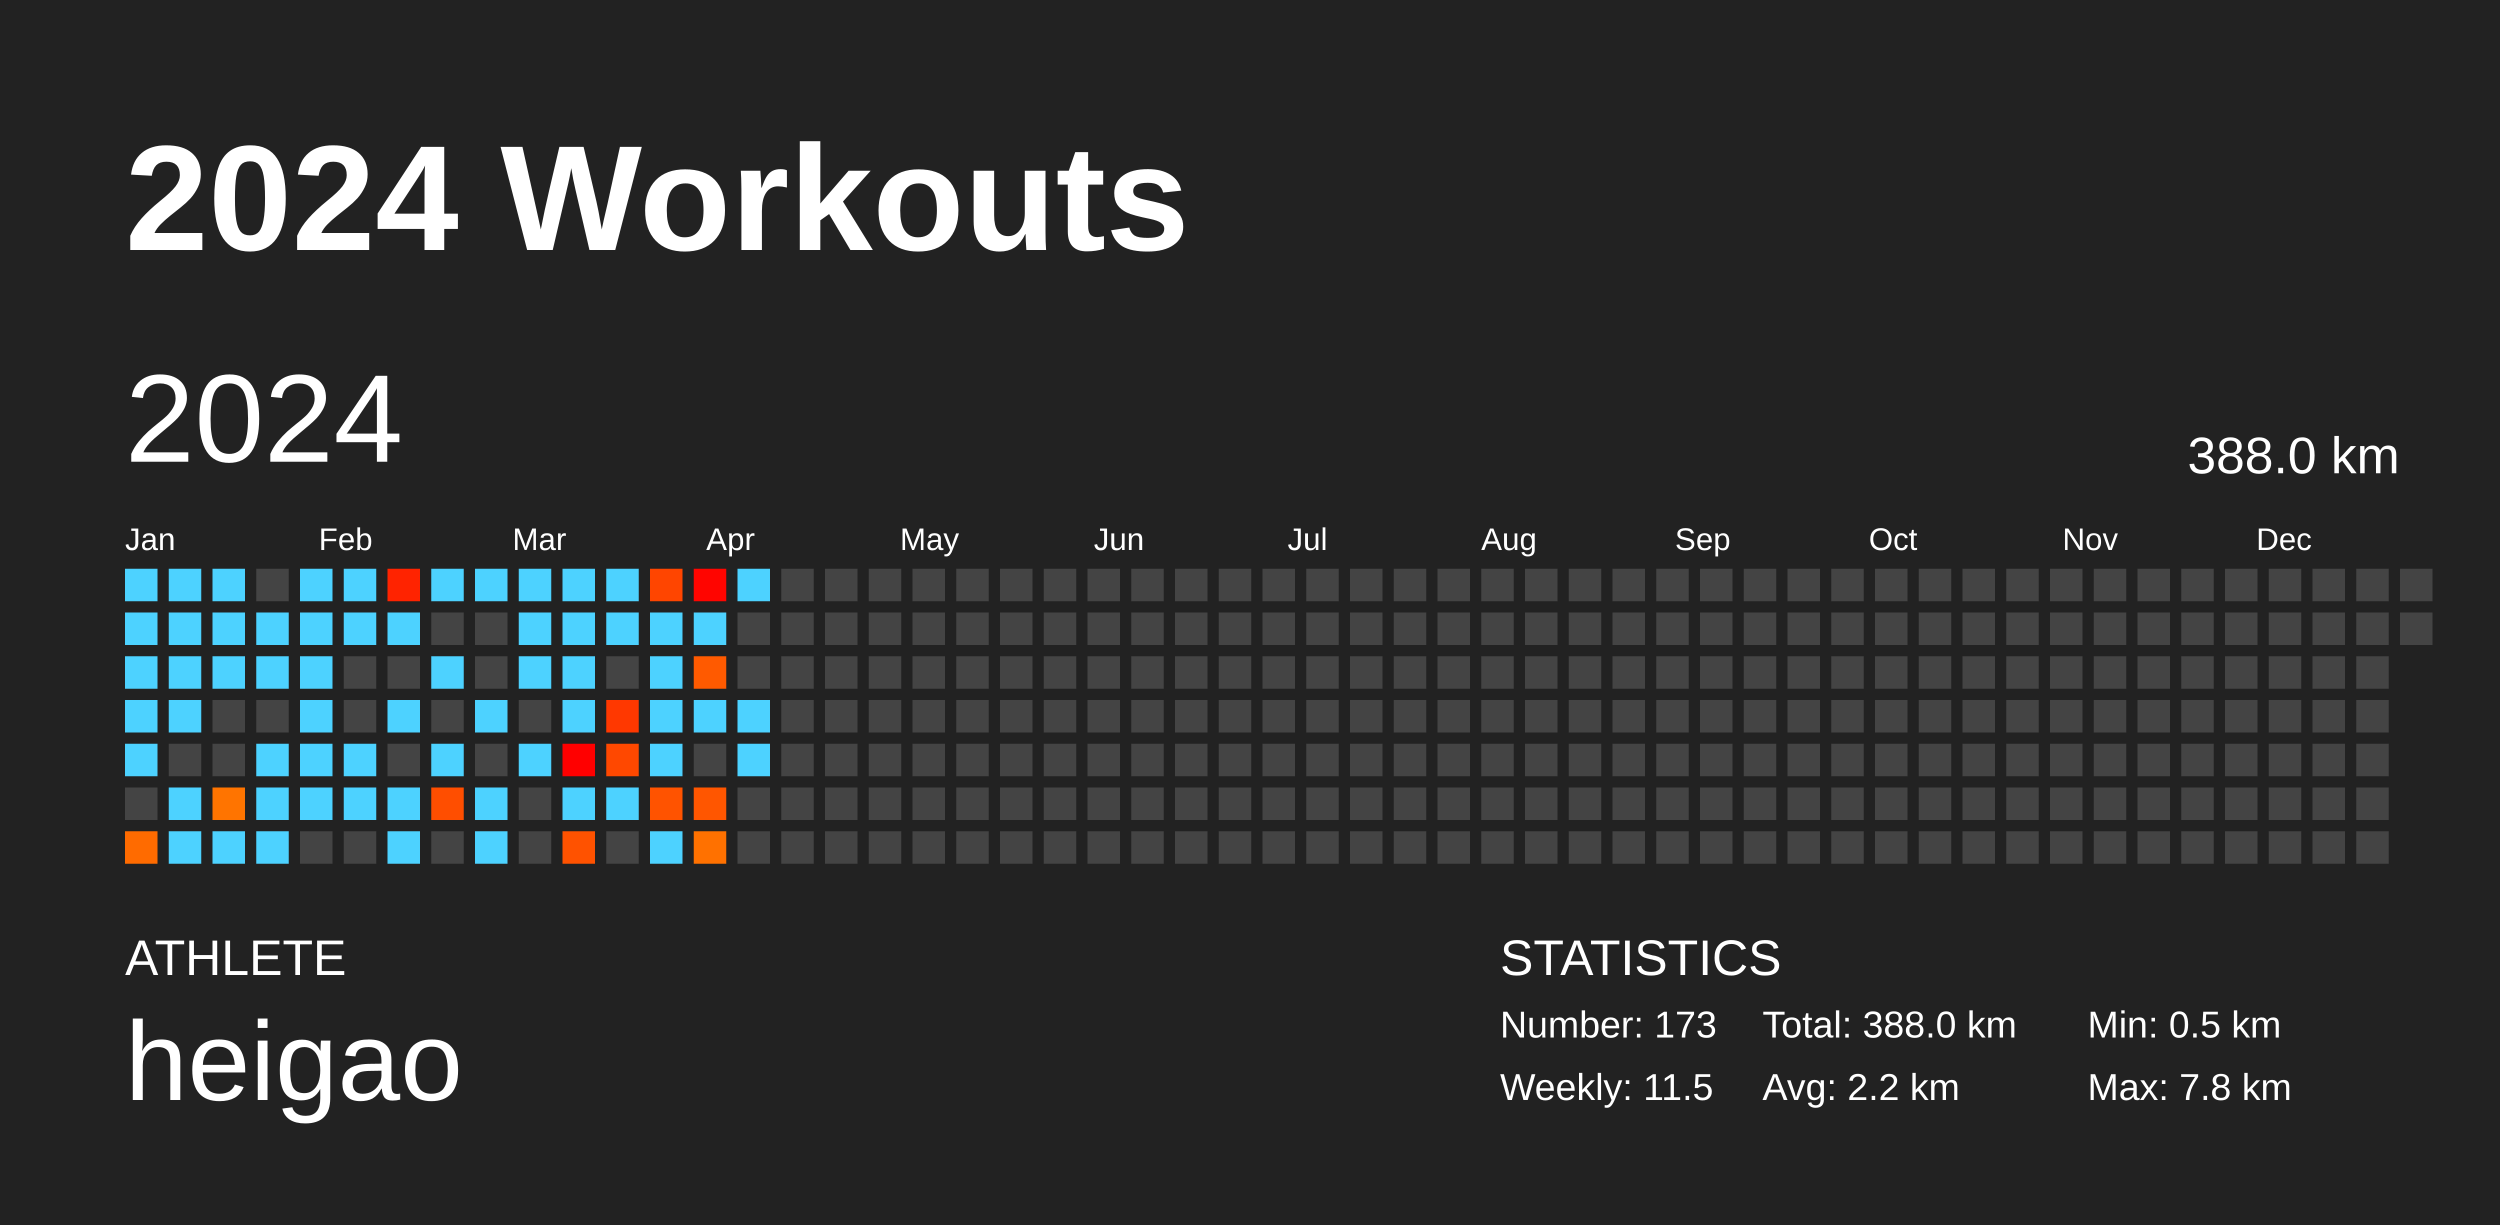
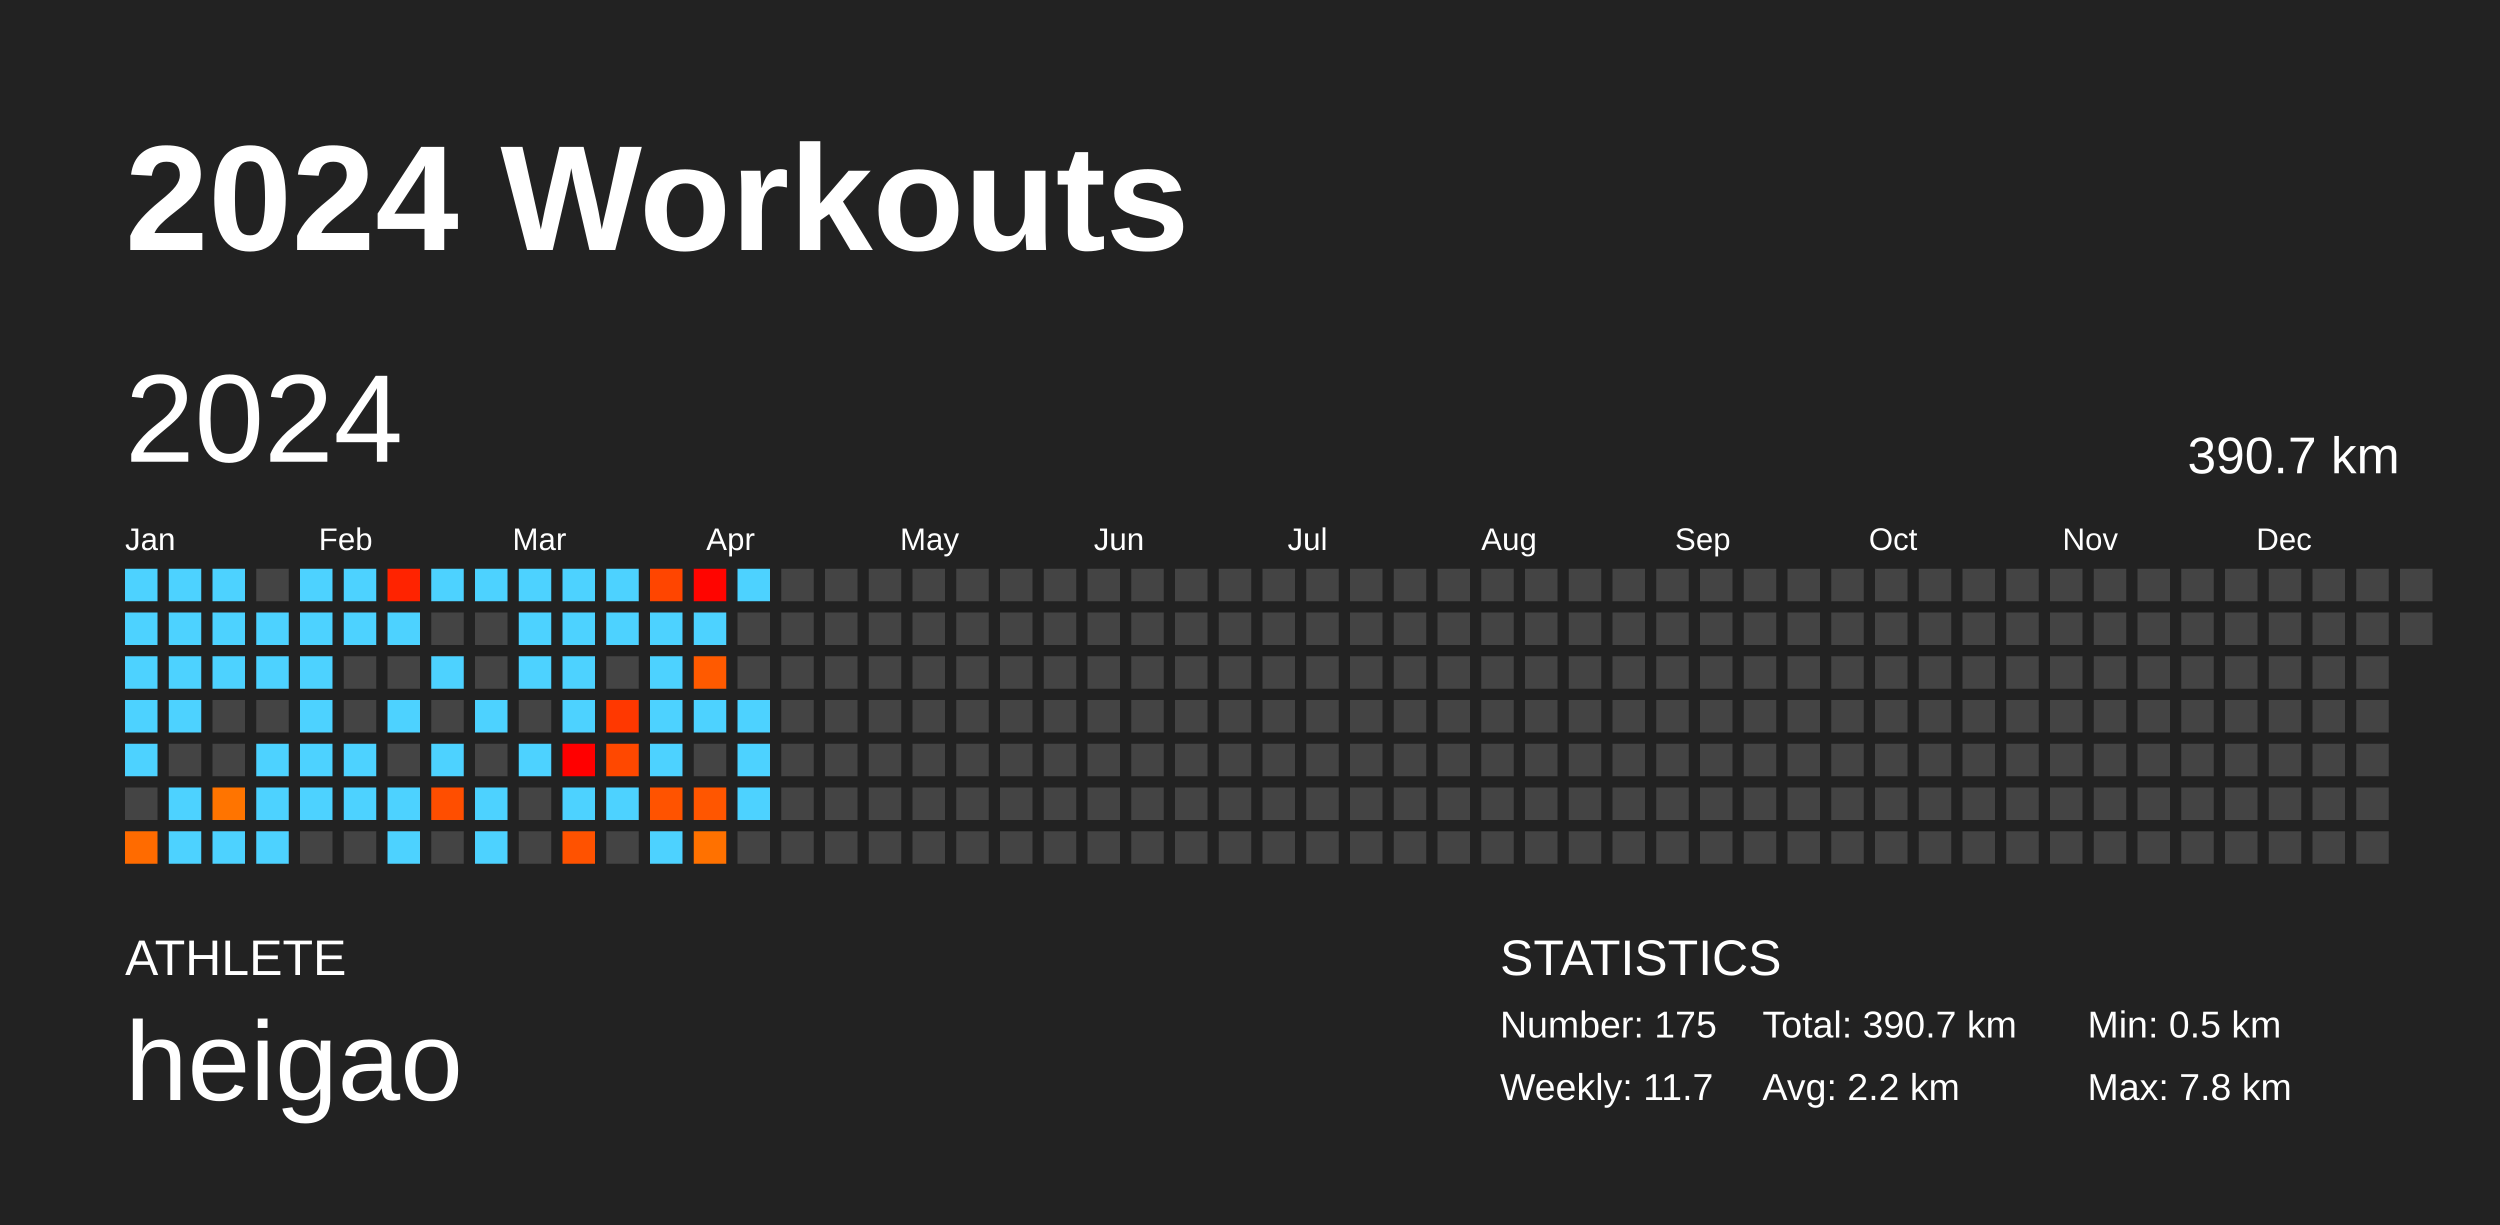
<svg xmlns="http://www.w3.org/2000/svg" baseProfile="full" height="98mm" version="1.1" viewBox="0,0,200,98" width="200mm">
  <defs />
  <rect fill="#222222" height="98" width="200" x="0" y="0" />
  <text fill="#FFFFFF" style="font-size:12px; font-family:Arial; font-weight:bold;" x="10" y="20">2024 Workouts</text>
  <text fill="#FFFFFF" style="font-size:4px; font-family:Arial" x="10" y="78">ATHLETE</text>
  <text fill="#FFFFFF" style="font-size:9px; font-family:Arial" x="10" y="88">heigao</text>
  <text fill="#FFFFFF" style="font-size:4px; font-family:Arial" x="120" y="78">STATISTICS</text>
-   <text fill="#FFFFFF" style="font-size:3px; font-family:Arial" x="120" y="83">Number: 173</text>
-   <text fill="#FFFFFF" style="font-size:3px; font-family:Arial" x="120" y="88">Weekly: 11.5</text>
-   <text fill="#FFFFFF" style="font-size:3px; font-family:Arial" x="141" y="83">Total: 388.0 km</text>
+   <text fill="#FFFFFF" style="font-size:3px; font-family:Arial" x="120" y="83">Number: 175</text>
+   <text fill="#FFFFFF" style="font-size:3px; font-family:Arial" x="120" y="88">Weekly: 11.7</text>
+   <text fill="#FFFFFF" style="font-size:3px; font-family:Arial" x="141" y="83">Total: 390.7 km</text>
  <text fill="#FFFFFF" style="font-size:3px; font-family:Arial" x="141" y="88">Avg: 2.2 km</text>
  <text fill="#FFFFFF" style="font-size:3px; font-family:Arial" x="167" y="83">Min: 0.5 km</text>
  <text fill="#FFFFFF" style="font-size:3px; font-family:Arial" x="167" y="88">Max: 7.8 km</text>
  <text dominant-baseline="hanging" fill="#FFFFFF" style="font-size:10.0px; font-family:Arial;" x="10" y="30">2024</text>
-   <text dominant-baseline="hanging" fill="#FFFFFF" style="font-size:4.125px; font-family:Arial;" x="175" y="35">388.0 km</text>
+   <text dominant-baseline="hanging" fill="#FFFFFF" style="font-size:4.125px; font-family:Arial;" x="175" y="35">390.7 km</text>
  <text fill="#FFFFFF" style="font-size:2.5px; font-family:Arial" x="10.0" y="44">Jan</text>
  <text fill="#FFFFFF" style="font-size:2.5px; font-family:Arial" x="25.5" y="44">Feb</text>
  <text fill="#FFFFFF" style="font-size:2.5px; font-family:Arial" x="41.0" y="44">Mar</text>
  <text fill="#FFFFFF" style="font-size:2.5px; font-family:Arial" x="56.5" y="44">Apr</text>
  <text fill="#FFFFFF" style="font-size:2.5px; font-family:Arial" x="72.0" y="44">May</text>
  <text fill="#FFFFFF" style="font-size:2.5px; font-family:Arial" x="87.5" y="44">Jun</text>
  <text fill="#FFFFFF" style="font-size:2.5px; font-family:Arial" x="103.0" y="44">Jul</text>
  <text fill="#FFFFFF" style="font-size:2.5px; font-family:Arial" x="118.5" y="44">Aug</text>
  <text fill="#FFFFFF" style="font-size:2.5px; font-family:Arial" x="134.0" y="44">Sep</text>
  <text fill="#FFFFFF" style="font-size:2.5px; font-family:Arial" x="149.5" y="44">Oct</text>
  <text fill="#FFFFFF" style="font-size:2.5px; font-family:Arial" x="165.0" y="44">Nov</text>
  <text fill="#FFFFFF" style="font-size:2.5px; font-family:Arial" x="180.5" y="44">Dec</text>
  <rect fill="#4dd2ff" height="2.6" width="2.6" x="10.0" y="45.5" />
  <rect fill="#4dd2ff" height="2.6" width="2.6" x="10.0" y="49.0" />
  <rect fill="#4dd2ff" height="2.6" width="2.6" x="10.0" y="52.5" />
  <rect fill="#4dd2ff" height="2.6" width="2.6" x="10.0" y="56.0" />
  <rect fill="#4dd2ff" height="2.6" width="2.6" x="10.0" y="59.5" />
  <rect fill="#444444" height="2.6" width="2.6" x="10.0" y="63.0" />
  <rect fill="#ff6b00" height="2.6" width="2.6" x="10.0" y="66.5" />
  <rect fill="#4dd2ff" height="2.6" width="2.6" x="13.5" y="45.5" />
  <rect fill="#4dd2ff" height="2.6" width="2.6" x="13.5" y="49.0" />
  <rect fill="#4dd2ff" height="2.6" width="2.6" x="13.5" y="52.5" />
  <rect fill="#4dd2ff" height="2.6" width="2.6" x="13.5" y="56.0" />
  <rect fill="#444444" height="2.6" width="2.6" x="13.5" y="59.5" />
  <rect fill="#4dd2ff" height="2.6" width="2.6" x="13.5" y="63.0" />
  <rect fill="#4dd2ff" height="2.6" width="2.6" x="13.5" y="66.5" />
  <rect fill="#4dd2ff" height="2.6" width="2.6" x="17.0" y="45.5" />
  <rect fill="#4dd2ff" height="2.6" width="2.6" x="17.0" y="49.0" />
  <rect fill="#4dd2ff" height="2.6" width="2.6" x="17.0" y="52.5" />
  <rect fill="#444444" height="2.6" width="2.6" x="17.0" y="56.0" />
  <rect fill="#444444" height="2.6" width="2.6" x="17.0" y="59.5" />
  <rect fill="#ff7400" height="2.6" width="2.6" x="17.0" y="63.0" />
  <rect fill="#4dd2ff" height="2.6" width="2.6" x="17.0" y="66.5" />
  <rect fill="#444444" height="2.6" width="2.6" x="20.5" y="45.5" />
  <rect fill="#4dd2ff" height="2.6" width="2.6" x="20.5" y="49.0" />
  <rect fill="#4dd2ff" height="2.6" width="2.6" x="20.5" y="52.5" />
  <rect fill="#444444" height="2.6" width="2.6" x="20.5" y="56.0" />
  <rect fill="#4dd2ff" height="2.6" width="2.6" x="20.5" y="59.5" />
  <rect fill="#4dd2ff" height="2.6" width="2.6" x="20.5" y="63.0" />
  <rect fill="#4dd2ff" height="2.6" width="2.6" x="20.5" y="66.5" />
  <rect fill="#4dd2ff" height="2.6" width="2.6" x="24.0" y="45.5" />
  <rect fill="#4dd2ff" height="2.6" width="2.6" x="24.0" y="49.0" />
  <rect fill="#4dd2ff" height="2.6" width="2.6" x="24.0" y="52.5" />
  <rect fill="#4dd2ff" height="2.6" width="2.6" x="24.0" y="56.0" />
  <rect fill="#4dd2ff" height="2.6" width="2.6" x="24.0" y="59.5" />
  <rect fill="#4dd2ff" height="2.6" width="2.6" x="24.0" y="63.0" />
  <rect fill="#444444" height="2.6" width="2.6" x="24.0" y="66.5" />
  <rect fill="#4dd2ff" height="2.6" width="2.6" x="27.5" y="45.5" />
  <rect fill="#4dd2ff" height="2.6" width="2.6" x="27.5" y="49.0" />
  <rect fill="#444444" height="2.6" width="2.6" x="27.5" y="52.5" />
  <rect fill="#444444" height="2.6" width="2.6" x="27.5" y="56.0" />
  <rect fill="#4dd2ff" height="2.6" width="2.6" x="27.5" y="59.5" />
  <rect fill="#4dd2ff" height="2.6" width="2.6" x="27.5" y="63.0" />
  <rect fill="#444444" height="2.6" width="2.6" x="27.5" y="66.5" />
  <rect fill="#ff2300" height="2.6" width="2.6" x="31.0" y="45.5" />
  <rect fill="#4dd2ff" height="2.6" width="2.6" x="31.0" y="49.0" />
  <rect fill="#444444" height="2.6" width="2.6" x="31.0" y="52.5" />
  <rect fill="#4dd2ff" height="2.6" width="2.6" x="31.0" y="56.0" />
  <rect fill="#444444" height="2.6" width="2.6" x="31.0" y="59.5" />
  <rect fill="#4dd2ff" height="2.6" width="2.6" x="31.0" y="63.0" />
  <rect fill="#4dd2ff" height="2.6" width="2.6" x="31.0" y="66.5" />
  <rect fill="#4dd2ff" height="2.6" width="2.6" x="34.5" y="45.5" />
  <rect fill="#444444" height="2.6" width="2.6" x="34.5" y="49.0" />
  <rect fill="#4dd2ff" height="2.6" width="2.6" x="34.5" y="52.5" />
  <rect fill="#444444" height="2.6" width="2.6" x="34.5" y="56.0" />
  <rect fill="#4dd2ff" height="2.6" width="2.6" x="34.5" y="59.5" />
  <rect fill="#ff4e00" height="2.6" width="2.6" x="34.5" y="63.0" />
  <rect fill="#444444" height="2.6" width="2.6" x="34.5" y="66.5" />
  <rect fill="#4dd2ff" height="2.6" width="2.6" x="38.0" y="45.5" />
  <rect fill="#444444" height="2.6" width="2.6" x="38.0" y="49.0" />
  <rect fill="#444444" height="2.6" width="2.6" x="38.0" y="52.5" />
  <rect fill="#4dd2ff" height="2.6" width="2.6" x="38.0" y="56.0" />
  <rect fill="#444444" height="2.6" width="2.6" x="38.0" y="59.5" />
  <rect fill="#4dd2ff" height="2.6" width="2.6" x="38.0" y="63.0" />
  <rect fill="#4dd2ff" height="2.6" width="2.6" x="38.0" y="66.5" />
  <rect fill="#4dd2ff" height="2.6" width="2.6" x="41.5" y="45.5" />
  <rect fill="#4dd2ff" height="2.6" width="2.6" x="41.5" y="49.0" />
  <rect fill="#4dd2ff" height="2.6" width="2.6" x="41.5" y="52.5" />
  <rect fill="#444444" height="2.6" width="2.6" x="41.5" y="56.0" />
  <rect fill="#4dd2ff" height="2.6" width="2.6" x="41.5" y="59.5" />
  <rect fill="#444444" height="2.6" width="2.6" x="41.5" y="63.0" />
  <rect fill="#444444" height="2.6" width="2.6" x="41.5" y="66.5" />
  <rect fill="#4dd2ff" height="2.6" width="2.6" x="45.0" y="45.5" />
  <rect fill="#4dd2ff" height="2.6" width="2.6" x="45.0" y="49.0" />
  <rect fill="#4dd2ff" height="2.6" width="2.6" x="45.0" y="52.5" />
  <rect fill="#4dd2ff" height="2.6" width="2.6" x="45.0" y="56.0" />
  <rect fill="#ff0000" height="2.6" width="2.6" x="45.0" y="59.5" />
  <rect fill="#4dd2ff" height="2.6" width="2.6" x="45.0" y="63.0" />
  <rect fill="#ff5200" height="2.6" width="2.6" x="45.0" y="66.5" />
  <rect fill="#4dd2ff" height="2.6" width="2.6" x="48.5" y="45.5" />
  <rect fill="#4dd2ff" height="2.6" width="2.6" x="48.5" y="49.0" />
  <rect fill="#444444" height="2.6" width="2.6" x="48.5" y="52.5" />
  <rect fill="#ff3800" height="2.6" width="2.6" x="48.5" y="56.0" />
  <rect fill="#ff4800" height="2.6" width="2.6" x="48.5" y="59.5" />
  <rect fill="#4dd2ff" height="2.6" width="2.6" x="48.5" y="63.0" />
  <rect fill="#444444" height="2.6" width="2.6" x="48.5" y="66.5" />
  <rect fill="#ff4500" height="2.6" width="2.6" x="52.0" y="45.5" />
  <rect fill="#4dd2ff" height="2.6" width="2.6" x="52.0" y="49.0" />
  <rect fill="#4dd2ff" height="2.6" width="2.6" x="52.0" y="52.5" />
  <rect fill="#4dd2ff" height="2.6" width="2.6" x="52.0" y="56.0" />
  <rect fill="#4dd2ff" height="2.6" width="2.6" x="52.0" y="59.5" />
  <rect fill="#ff5300" height="2.6" width="2.6" x="52.0" y="63.0" />
  <rect fill="#4dd2ff" height="2.6" width="2.6" x="52.0" y="66.5" />
  <rect fill="#ff0500" height="2.6" width="2.6" x="55.5" y="45.5" />
  <rect fill="#4dd2ff" height="2.6" width="2.6" x="55.5" y="49.0" />
  <rect fill="#ff5a00" height="2.6" width="2.6" x="55.5" y="52.5" />
  <rect fill="#4dd2ff" height="2.6" width="2.6" x="55.5" y="56.0" />
  <rect fill="#444444" height="2.6" width="2.6" x="55.5" y="59.5" />
  <rect fill="#ff5600" height="2.6" width="2.6" x="55.5" y="63.0" />
  <rect fill="#ff7100" height="2.6" width="2.6" x="55.5" y="66.5" />
  <rect fill="#4dd2ff" height="2.6" width="2.6" x="59.0" y="45.5" />
  <rect fill="#444444" height="2.6" width="2.6" x="59.0" y="49.0" />
  <rect fill="#444444" height="2.6" width="2.6" x="59.0" y="52.5" />
  <rect fill="#4dd2ff" height="2.6" width="2.6" x="59.0" y="56.0" />
  <rect fill="#4dd2ff" height="2.6" width="2.6" x="59.0" y="59.5" />
-   <rect fill="#444444" height="2.6" width="2.6" x="59.0" y="63.0" />
+   <rect fill="#4dd2ff" height="2.6" width="2.6" x="59.0" y="63.0" />
  <rect fill="#444444" height="2.6" width="2.6" x="59.0" y="66.5" />
  <rect fill="#444444" height="2.6" width="2.6" x="62.5" y="45.5" />
  <rect fill="#444444" height="2.6" width="2.6" x="62.5" y="49.0" />
  <rect fill="#444444" height="2.6" width="2.6" x="62.5" y="52.5" />
  <rect fill="#444444" height="2.6" width="2.6" x="62.5" y="56.0" />
  <rect fill="#444444" height="2.6" width="2.6" x="62.5" y="59.5" />
  <rect fill="#444444" height="2.6" width="2.6" x="62.5" y="63.0" />
  <rect fill="#444444" height="2.6" width="2.6" x="62.5" y="66.5" />
  <rect fill="#444444" height="2.6" width="2.6" x="66.0" y="45.5" />
  <rect fill="#444444" height="2.6" width="2.6" x="66.0" y="49.0" />
  <rect fill="#444444" height="2.6" width="2.6" x="66.0" y="52.5" />
  <rect fill="#444444" height="2.6" width="2.6" x="66.0" y="56.0" />
  <rect fill="#444444" height="2.6" width="2.6" x="66.0" y="59.5" />
  <rect fill="#444444" height="2.6" width="2.6" x="66.0" y="63.0" />
  <rect fill="#444444" height="2.6" width="2.6" x="66.0" y="66.5" />
  <rect fill="#444444" height="2.6" width="2.6" x="69.5" y="45.5" />
  <rect fill="#444444" height="2.6" width="2.6" x="69.5" y="49.0" />
  <rect fill="#444444" height="2.6" width="2.6" x="69.5" y="52.5" />
  <rect fill="#444444" height="2.6" width="2.6" x="69.5" y="56.0" />
  <rect fill="#444444" height="2.6" width="2.6" x="69.5" y="59.5" />
  <rect fill="#444444" height="2.6" width="2.6" x="69.5" y="63.0" />
  <rect fill="#444444" height="2.6" width="2.6" x="69.5" y="66.5" />
  <rect fill="#444444" height="2.6" width="2.6" x="73.0" y="45.5" />
  <rect fill="#444444" height="2.6" width="2.6" x="73.0" y="49.0" />
  <rect fill="#444444" height="2.6" width="2.6" x="73.0" y="52.5" />
  <rect fill="#444444" height="2.6" width="2.6" x="73.0" y="56.0" />
  <rect fill="#444444" height="2.6" width="2.6" x="73.0" y="59.5" />
  <rect fill="#444444" height="2.6" width="2.6" x="73.0" y="63.0" />
  <rect fill="#444444" height="2.6" width="2.6" x="73.0" y="66.5" />
  <rect fill="#444444" height="2.6" width="2.6" x="76.5" y="45.5" />
  <rect fill="#444444" height="2.6" width="2.6" x="76.5" y="49.0" />
  <rect fill="#444444" height="2.6" width="2.6" x="76.5" y="52.5" />
  <rect fill="#444444" height="2.6" width="2.6" x="76.5" y="56.0" />
  <rect fill="#444444" height="2.6" width="2.6" x="76.5" y="59.5" />
  <rect fill="#444444" height="2.6" width="2.6" x="76.5" y="63.0" />
  <rect fill="#444444" height="2.6" width="2.6" x="76.5" y="66.5" />
  <rect fill="#444444" height="2.6" width="2.6" x="80.0" y="45.5" />
  <rect fill="#444444" height="2.6" width="2.6" x="80.0" y="49.0" />
  <rect fill="#444444" height="2.6" width="2.6" x="80.0" y="52.5" />
  <rect fill="#444444" height="2.6" width="2.6" x="80.0" y="56.0" />
  <rect fill="#444444" height="2.6" width="2.6" x="80.0" y="59.5" />
  <rect fill="#444444" height="2.6" width="2.6" x="80.0" y="63.0" />
  <rect fill="#444444" height="2.6" width="2.6" x="80.0" y="66.5" />
  <rect fill="#444444" height="2.6" width="2.6" x="83.5" y="45.5" />
  <rect fill="#444444" height="2.6" width="2.6" x="83.5" y="49.0" />
  <rect fill="#444444" height="2.6" width="2.6" x="83.5" y="52.5" />
  <rect fill="#444444" height="2.6" width="2.6" x="83.5" y="56.0" />
  <rect fill="#444444" height="2.6" width="2.6" x="83.5" y="59.5" />
  <rect fill="#444444" height="2.6" width="2.6" x="83.5" y="63.0" />
  <rect fill="#444444" height="2.6" width="2.6" x="83.5" y="66.5" />
  <rect fill="#444444" height="2.6" width="2.6" x="87.0" y="45.5" />
  <rect fill="#444444" height="2.6" width="2.6" x="87.0" y="49.0" />
  <rect fill="#444444" height="2.6" width="2.6" x="87.0" y="52.5" />
  <rect fill="#444444" height="2.6" width="2.6" x="87.0" y="56.0" />
  <rect fill="#444444" height="2.6" width="2.6" x="87.0" y="59.5" />
  <rect fill="#444444" height="2.6" width="2.6" x="87.0" y="63.0" />
  <rect fill="#444444" height="2.6" width="2.6" x="87.0" y="66.5" />
  <rect fill="#444444" height="2.6" width="2.6" x="90.5" y="45.5" />
  <rect fill="#444444" height="2.6" width="2.6" x="90.5" y="49.0" />
  <rect fill="#444444" height="2.6" width="2.6" x="90.5" y="52.5" />
  <rect fill="#444444" height="2.6" width="2.6" x="90.5" y="56.0" />
  <rect fill="#444444" height="2.6" width="2.6" x="90.5" y="59.5" />
  <rect fill="#444444" height="2.6" width="2.6" x="90.5" y="63.0" />
  <rect fill="#444444" height="2.6" width="2.6" x="90.5" y="66.5" />
  <rect fill="#444444" height="2.6" width="2.6" x="94.0" y="45.5" />
  <rect fill="#444444" height="2.6" width="2.6" x="94.0" y="49.0" />
  <rect fill="#444444" height="2.6" width="2.6" x="94.0" y="52.5" />
  <rect fill="#444444" height="2.6" width="2.6" x="94.0" y="56.0" />
  <rect fill="#444444" height="2.6" width="2.6" x="94.0" y="59.5" />
  <rect fill="#444444" height="2.6" width="2.6" x="94.0" y="63.0" />
  <rect fill="#444444" height="2.6" width="2.6" x="94.0" y="66.5" />
  <rect fill="#444444" height="2.6" width="2.6" x="97.5" y="45.5" />
  <rect fill="#444444" height="2.6" width="2.6" x="97.5" y="49.0" />
  <rect fill="#444444" height="2.6" width="2.6" x="97.5" y="52.5" />
  <rect fill="#444444" height="2.6" width="2.6" x="97.5" y="56.0" />
  <rect fill="#444444" height="2.6" width="2.6" x="97.5" y="59.5" />
  <rect fill="#444444" height="2.6" width="2.6" x="97.5" y="63.0" />
  <rect fill="#444444" height="2.6" width="2.6" x="97.5" y="66.5" />
  <rect fill="#444444" height="2.6" width="2.6" x="101.0" y="45.5" />
  <rect fill="#444444" height="2.6" width="2.6" x="101.0" y="49.0" />
  <rect fill="#444444" height="2.6" width="2.6" x="101.0" y="52.5" />
  <rect fill="#444444" height="2.6" width="2.6" x="101.0" y="56.0" />
  <rect fill="#444444" height="2.6" width="2.6" x="101.0" y="59.5" />
  <rect fill="#444444" height="2.6" width="2.6" x="101.0" y="63.0" />
  <rect fill="#444444" height="2.6" width="2.6" x="101.0" y="66.5" />
  <rect fill="#444444" height="2.6" width="2.6" x="104.5" y="45.5" />
  <rect fill="#444444" height="2.6" width="2.6" x="104.5" y="49.0" />
  <rect fill="#444444" height="2.6" width="2.6" x="104.5" y="52.5" />
  <rect fill="#444444" height="2.6" width="2.6" x="104.5" y="56.0" />
  <rect fill="#444444" height="2.6" width="2.6" x="104.5" y="59.5" />
  <rect fill="#444444" height="2.6" width="2.6" x="104.5" y="63.0" />
  <rect fill="#444444" height="2.6" width="2.6" x="104.5" y="66.5" />
  <rect fill="#444444" height="2.6" width="2.6" x="108.0" y="45.5" />
  <rect fill="#444444" height="2.6" width="2.6" x="108.0" y="49.0" />
  <rect fill="#444444" height="2.6" width="2.6" x="108.0" y="52.5" />
  <rect fill="#444444" height="2.6" width="2.6" x="108.0" y="56.0" />
  <rect fill="#444444" height="2.6" width="2.6" x="108.0" y="59.5" />
  <rect fill="#444444" height="2.6" width="2.6" x="108.0" y="63.0" />
  <rect fill="#444444" height="2.6" width="2.6" x="108.0" y="66.5" />
  <rect fill="#444444" height="2.6" width="2.6" x="111.5" y="45.5" />
  <rect fill="#444444" height="2.6" width="2.6" x="111.5" y="49.0" />
  <rect fill="#444444" height="2.6" width="2.6" x="111.5" y="52.5" />
  <rect fill="#444444" height="2.6" width="2.6" x="111.5" y="56.0" />
  <rect fill="#444444" height="2.6" width="2.6" x="111.5" y="59.5" />
  <rect fill="#444444" height="2.6" width="2.6" x="111.5" y="63.0" />
  <rect fill="#444444" height="2.6" width="2.6" x="111.5" y="66.5" />
  <rect fill="#444444" height="2.6" width="2.6" x="115.0" y="45.5" />
  <rect fill="#444444" height="2.6" width="2.6" x="115.0" y="49.0" />
  <rect fill="#444444" height="2.6" width="2.6" x="115.0" y="52.5" />
  <rect fill="#444444" height="2.6" width="2.6" x="115.0" y="56.0" />
  <rect fill="#444444" height="2.6" width="2.6" x="115.0" y="59.5" />
  <rect fill="#444444" height="2.6" width="2.6" x="115.0" y="63.0" />
  <rect fill="#444444" height="2.6" width="2.6" x="115.0" y="66.5" />
  <rect fill="#444444" height="2.6" width="2.6" x="118.5" y="45.5" />
  <rect fill="#444444" height="2.6" width="2.6" x="118.5" y="49.0" />
  <rect fill="#444444" height="2.6" width="2.6" x="118.5" y="52.5" />
  <rect fill="#444444" height="2.6" width="2.6" x="118.5" y="56.0" />
  <rect fill="#444444" height="2.6" width="2.6" x="118.5" y="59.5" />
  <rect fill="#444444" height="2.6" width="2.6" x="118.5" y="63.0" />
  <rect fill="#444444" height="2.6" width="2.6" x="118.5" y="66.5" />
  <rect fill="#444444" height="2.6" width="2.6" x="122.0" y="45.5" />
  <rect fill="#444444" height="2.6" width="2.6" x="122.0" y="49.0" />
  <rect fill="#444444" height="2.6" width="2.6" x="122.0" y="52.5" />
  <rect fill="#444444" height="2.6" width="2.6" x="122.0" y="56.0" />
  <rect fill="#444444" height="2.6" width="2.6" x="122.0" y="59.5" />
  <rect fill="#444444" height="2.6" width="2.6" x="122.0" y="63.0" />
  <rect fill="#444444" height="2.6" width="2.6" x="122.0" y="66.5" />
  <rect fill="#444444" height="2.6" width="2.6" x="125.5" y="45.5" />
  <rect fill="#444444" height="2.6" width="2.6" x="125.5" y="49.0" />
  <rect fill="#444444" height="2.6" width="2.6" x="125.5" y="52.5" />
  <rect fill="#444444" height="2.6" width="2.6" x="125.5" y="56.0" />
  <rect fill="#444444" height="2.6" width="2.6" x="125.5" y="59.5" />
  <rect fill="#444444" height="2.6" width="2.6" x="125.5" y="63.0" />
  <rect fill="#444444" height="2.6" width="2.6" x="125.5" y="66.5" />
  <rect fill="#444444" height="2.6" width="2.6" x="129.0" y="45.5" />
  <rect fill="#444444" height="2.6" width="2.6" x="129.0" y="49.0" />
  <rect fill="#444444" height="2.6" width="2.6" x="129.0" y="52.5" />
  <rect fill="#444444" height="2.6" width="2.6" x="129.0" y="56.0" />
  <rect fill="#444444" height="2.6" width="2.6" x="129.0" y="59.5" />
  <rect fill="#444444" height="2.6" width="2.6" x="129.0" y="63.0" />
  <rect fill="#444444" height="2.6" width="2.6" x="129.0" y="66.5" />
  <rect fill="#444444" height="2.6" width="2.6" x="132.5" y="45.5" />
  <rect fill="#444444" height="2.6" width="2.6" x="132.5" y="49.0" />
  <rect fill="#444444" height="2.6" width="2.6" x="132.5" y="52.5" />
  <rect fill="#444444" height="2.6" width="2.6" x="132.5" y="56.0" />
  <rect fill="#444444" height="2.6" width="2.6" x="132.5" y="59.5" />
  <rect fill="#444444" height="2.6" width="2.6" x="132.5" y="63.0" />
  <rect fill="#444444" height="2.6" width="2.6" x="132.5" y="66.5" />
  <rect fill="#444444" height="2.6" width="2.6" x="136.0" y="45.5" />
  <rect fill="#444444" height="2.6" width="2.6" x="136.0" y="49.0" />
  <rect fill="#444444" height="2.6" width="2.6" x="136.0" y="52.5" />
  <rect fill="#444444" height="2.6" width="2.6" x="136.0" y="56.0" />
  <rect fill="#444444" height="2.6" width="2.6" x="136.0" y="59.5" />
  <rect fill="#444444" height="2.6" width="2.6" x="136.0" y="63.0" />
  <rect fill="#444444" height="2.6" width="2.6" x="136.0" y="66.5" />
  <rect fill="#444444" height="2.6" width="2.6" x="139.5" y="45.5" />
  <rect fill="#444444" height="2.6" width="2.6" x="139.5" y="49.0" />
  <rect fill="#444444" height="2.6" width="2.6" x="139.5" y="52.5" />
  <rect fill="#444444" height="2.6" width="2.6" x="139.5" y="56.0" />
  <rect fill="#444444" height="2.6" width="2.6" x="139.5" y="59.5" />
  <rect fill="#444444" height="2.6" width="2.6" x="139.5" y="63.0" />
  <rect fill="#444444" height="2.6" width="2.6" x="139.5" y="66.5" />
  <rect fill="#444444" height="2.6" width="2.6" x="143.0" y="45.5" />
  <rect fill="#444444" height="2.6" width="2.6" x="143.0" y="49.0" />
  <rect fill="#444444" height="2.6" width="2.6" x="143.0" y="52.5" />
  <rect fill="#444444" height="2.6" width="2.6" x="143.0" y="56.0" />
  <rect fill="#444444" height="2.6" width="2.6" x="143.0" y="59.5" />
  <rect fill="#444444" height="2.6" width="2.6" x="143.0" y="63.0" />
  <rect fill="#444444" height="2.6" width="2.6" x="143.0" y="66.5" />
  <rect fill="#444444" height="2.6" width="2.6" x="146.5" y="45.5" />
  <rect fill="#444444" height="2.6" width="2.6" x="146.5" y="49.0" />
  <rect fill="#444444" height="2.6" width="2.6" x="146.5" y="52.5" />
  <rect fill="#444444" height="2.6" width="2.6" x="146.5" y="56.0" />
  <rect fill="#444444" height="2.6" width="2.6" x="146.5" y="59.5" />
  <rect fill="#444444" height="2.6" width="2.6" x="146.5" y="63.0" />
  <rect fill="#444444" height="2.6" width="2.6" x="146.5" y="66.5" />
  <rect fill="#444444" height="2.6" width="2.6" x="150.0" y="45.5" />
  <rect fill="#444444" height="2.6" width="2.6" x="150.0" y="49.0" />
  <rect fill="#444444" height="2.6" width="2.6" x="150.0" y="52.5" />
  <rect fill="#444444" height="2.6" width="2.6" x="150.0" y="56.0" />
  <rect fill="#444444" height="2.6" width="2.6" x="150.0" y="59.5" />
  <rect fill="#444444" height="2.6" width="2.6" x="150.0" y="63.0" />
  <rect fill="#444444" height="2.6" width="2.6" x="150.0" y="66.5" />
  <rect fill="#444444" height="2.6" width="2.6" x="153.5" y="45.5" />
  <rect fill="#444444" height="2.6" width="2.6" x="153.5" y="49.0" />
  <rect fill="#444444" height="2.6" width="2.6" x="153.5" y="52.5" />
  <rect fill="#444444" height="2.6" width="2.6" x="153.5" y="56.0" />
  <rect fill="#444444" height="2.6" width="2.6" x="153.5" y="59.5" />
  <rect fill="#444444" height="2.6" width="2.6" x="153.5" y="63.0" />
  <rect fill="#444444" height="2.6" width="2.6" x="153.5" y="66.5" />
  <rect fill="#444444" height="2.6" width="2.6" x="157.0" y="45.5" />
  <rect fill="#444444" height="2.6" width="2.6" x="157.0" y="49.0" />
  <rect fill="#444444" height="2.6" width="2.6" x="157.0" y="52.5" />
  <rect fill="#444444" height="2.6" width="2.6" x="157.0" y="56.0" />
  <rect fill="#444444" height="2.6" width="2.6" x="157.0" y="59.5" />
  <rect fill="#444444" height="2.6" width="2.6" x="157.0" y="63.0" />
  <rect fill="#444444" height="2.6" width="2.6" x="157.0" y="66.5" />
  <rect fill="#444444" height="2.6" width="2.6" x="160.5" y="45.5" />
  <rect fill="#444444" height="2.6" width="2.6" x="160.5" y="49.0" />
  <rect fill="#444444" height="2.6" width="2.6" x="160.5" y="52.5" />
  <rect fill="#444444" height="2.6" width="2.6" x="160.5" y="56.0" />
  <rect fill="#444444" height="2.6" width="2.6" x="160.5" y="59.5" />
  <rect fill="#444444" height="2.6" width="2.6" x="160.5" y="63.0" />
  <rect fill="#444444" height="2.6" width="2.6" x="160.5" y="66.5" />
  <rect fill="#444444" height="2.6" width="2.6" x="164.0" y="45.5" />
  <rect fill="#444444" height="2.6" width="2.6" x="164.0" y="49.0" />
  <rect fill="#444444" height="2.6" width="2.6" x="164.0" y="52.5" />
  <rect fill="#444444" height="2.6" width="2.6" x="164.0" y="56.0" />
  <rect fill="#444444" height="2.6" width="2.6" x="164.0" y="59.5" />
  <rect fill="#444444" height="2.6" width="2.6" x="164.0" y="63.0" />
  <rect fill="#444444" height="2.6" width="2.6" x="164.0" y="66.5" />
  <rect fill="#444444" height="2.6" width="2.6" x="167.5" y="45.5" />
  <rect fill="#444444" height="2.6" width="2.6" x="167.5" y="49.0" />
  <rect fill="#444444" height="2.6" width="2.6" x="167.5" y="52.5" />
  <rect fill="#444444" height="2.6" width="2.6" x="167.5" y="56.0" />
  <rect fill="#444444" height="2.6" width="2.6" x="167.5" y="59.5" />
  <rect fill="#444444" height="2.6" width="2.6" x="167.5" y="63.0" />
  <rect fill="#444444" height="2.6" width="2.6" x="167.5" y="66.5" />
  <rect fill="#444444" height="2.6" width="2.6" x="171.0" y="45.5" />
  <rect fill="#444444" height="2.6" width="2.6" x="171.0" y="49.0" />
  <rect fill="#444444" height="2.6" width="2.6" x="171.0" y="52.5" />
  <rect fill="#444444" height="2.6" width="2.6" x="171.0" y="56.0" />
  <rect fill="#444444" height="2.6" width="2.6" x="171.0" y="59.5" />
  <rect fill="#444444" height="2.6" width="2.6" x="171.0" y="63.0" />
  <rect fill="#444444" height="2.6" width="2.6" x="171.0" y="66.5" />
  <rect fill="#444444" height="2.6" width="2.6" x="174.5" y="45.5" />
  <rect fill="#444444" height="2.6" width="2.6" x="174.5" y="49.0" />
  <rect fill="#444444" height="2.6" width="2.6" x="174.5" y="52.5" />
  <rect fill="#444444" height="2.6" width="2.6" x="174.5" y="56.0" />
  <rect fill="#444444" height="2.6" width="2.6" x="174.5" y="59.5" />
  <rect fill="#444444" height="2.6" width="2.6" x="174.5" y="63.0" />
  <rect fill="#444444" height="2.6" width="2.6" x="174.5" y="66.5" />
  <rect fill="#444444" height="2.6" width="2.6" x="178.0" y="45.5" />
  <rect fill="#444444" height="2.6" width="2.6" x="178.0" y="49.0" />
  <rect fill="#444444" height="2.6" width="2.6" x="178.0" y="52.5" />
  <rect fill="#444444" height="2.6" width="2.6" x="178.0" y="56.0" />
  <rect fill="#444444" height="2.6" width="2.6" x="178.0" y="59.5" />
  <rect fill="#444444" height="2.6" width="2.6" x="178.0" y="63.0" />
  <rect fill="#444444" height="2.6" width="2.6" x="178.0" y="66.5" />
  <rect fill="#444444" height="2.6" width="2.6" x="181.5" y="45.5" />
  <rect fill="#444444" height="2.6" width="2.6" x="181.5" y="49.0" />
  <rect fill="#444444" height="2.6" width="2.6" x="181.5" y="52.5" />
  <rect fill="#444444" height="2.6" width="2.6" x="181.5" y="56.0" />
  <rect fill="#444444" height="2.6" width="2.6" x="181.5" y="59.5" />
  <rect fill="#444444" height="2.6" width="2.6" x="181.5" y="63.0" />
  <rect fill="#444444" height="2.6" width="2.6" x="181.5" y="66.5" />
  <rect fill="#444444" height="2.6" width="2.6" x="185.0" y="45.5" />
  <rect fill="#444444" height="2.6" width="2.6" x="185.0" y="49.0" />
  <rect fill="#444444" height="2.6" width="2.6" x="185.0" y="52.5" />
  <rect fill="#444444" height="2.6" width="2.6" x="185.0" y="56.0" />
  <rect fill="#444444" height="2.6" width="2.6" x="185.0" y="59.5" />
  <rect fill="#444444" height="2.6" width="2.6" x="185.0" y="63.0" />
  <rect fill="#444444" height="2.6" width="2.6" x="185.0" y="66.5" />
  <rect fill="#444444" height="2.6" width="2.6" x="188.5" y="45.5" />
  <rect fill="#444444" height="2.6" width="2.6" x="188.5" y="49.0" />
  <rect fill="#444444" height="2.6" width="2.6" x="188.5" y="52.5" />
  <rect fill="#444444" height="2.6" width="2.6" x="188.5" y="56.0" />
  <rect fill="#444444" height="2.6" width="2.6" x="188.5" y="59.5" />
  <rect fill="#444444" height="2.6" width="2.6" x="188.5" y="63.0" />
  <rect fill="#444444" height="2.6" width="2.6" x="188.5" y="66.5" />
  <rect fill="#444444" height="2.6" width="2.6" x="192.0" y="45.5" />
  <rect fill="#444444" height="2.6" width="2.6" x="192.0" y="49.0" />
</svg>
